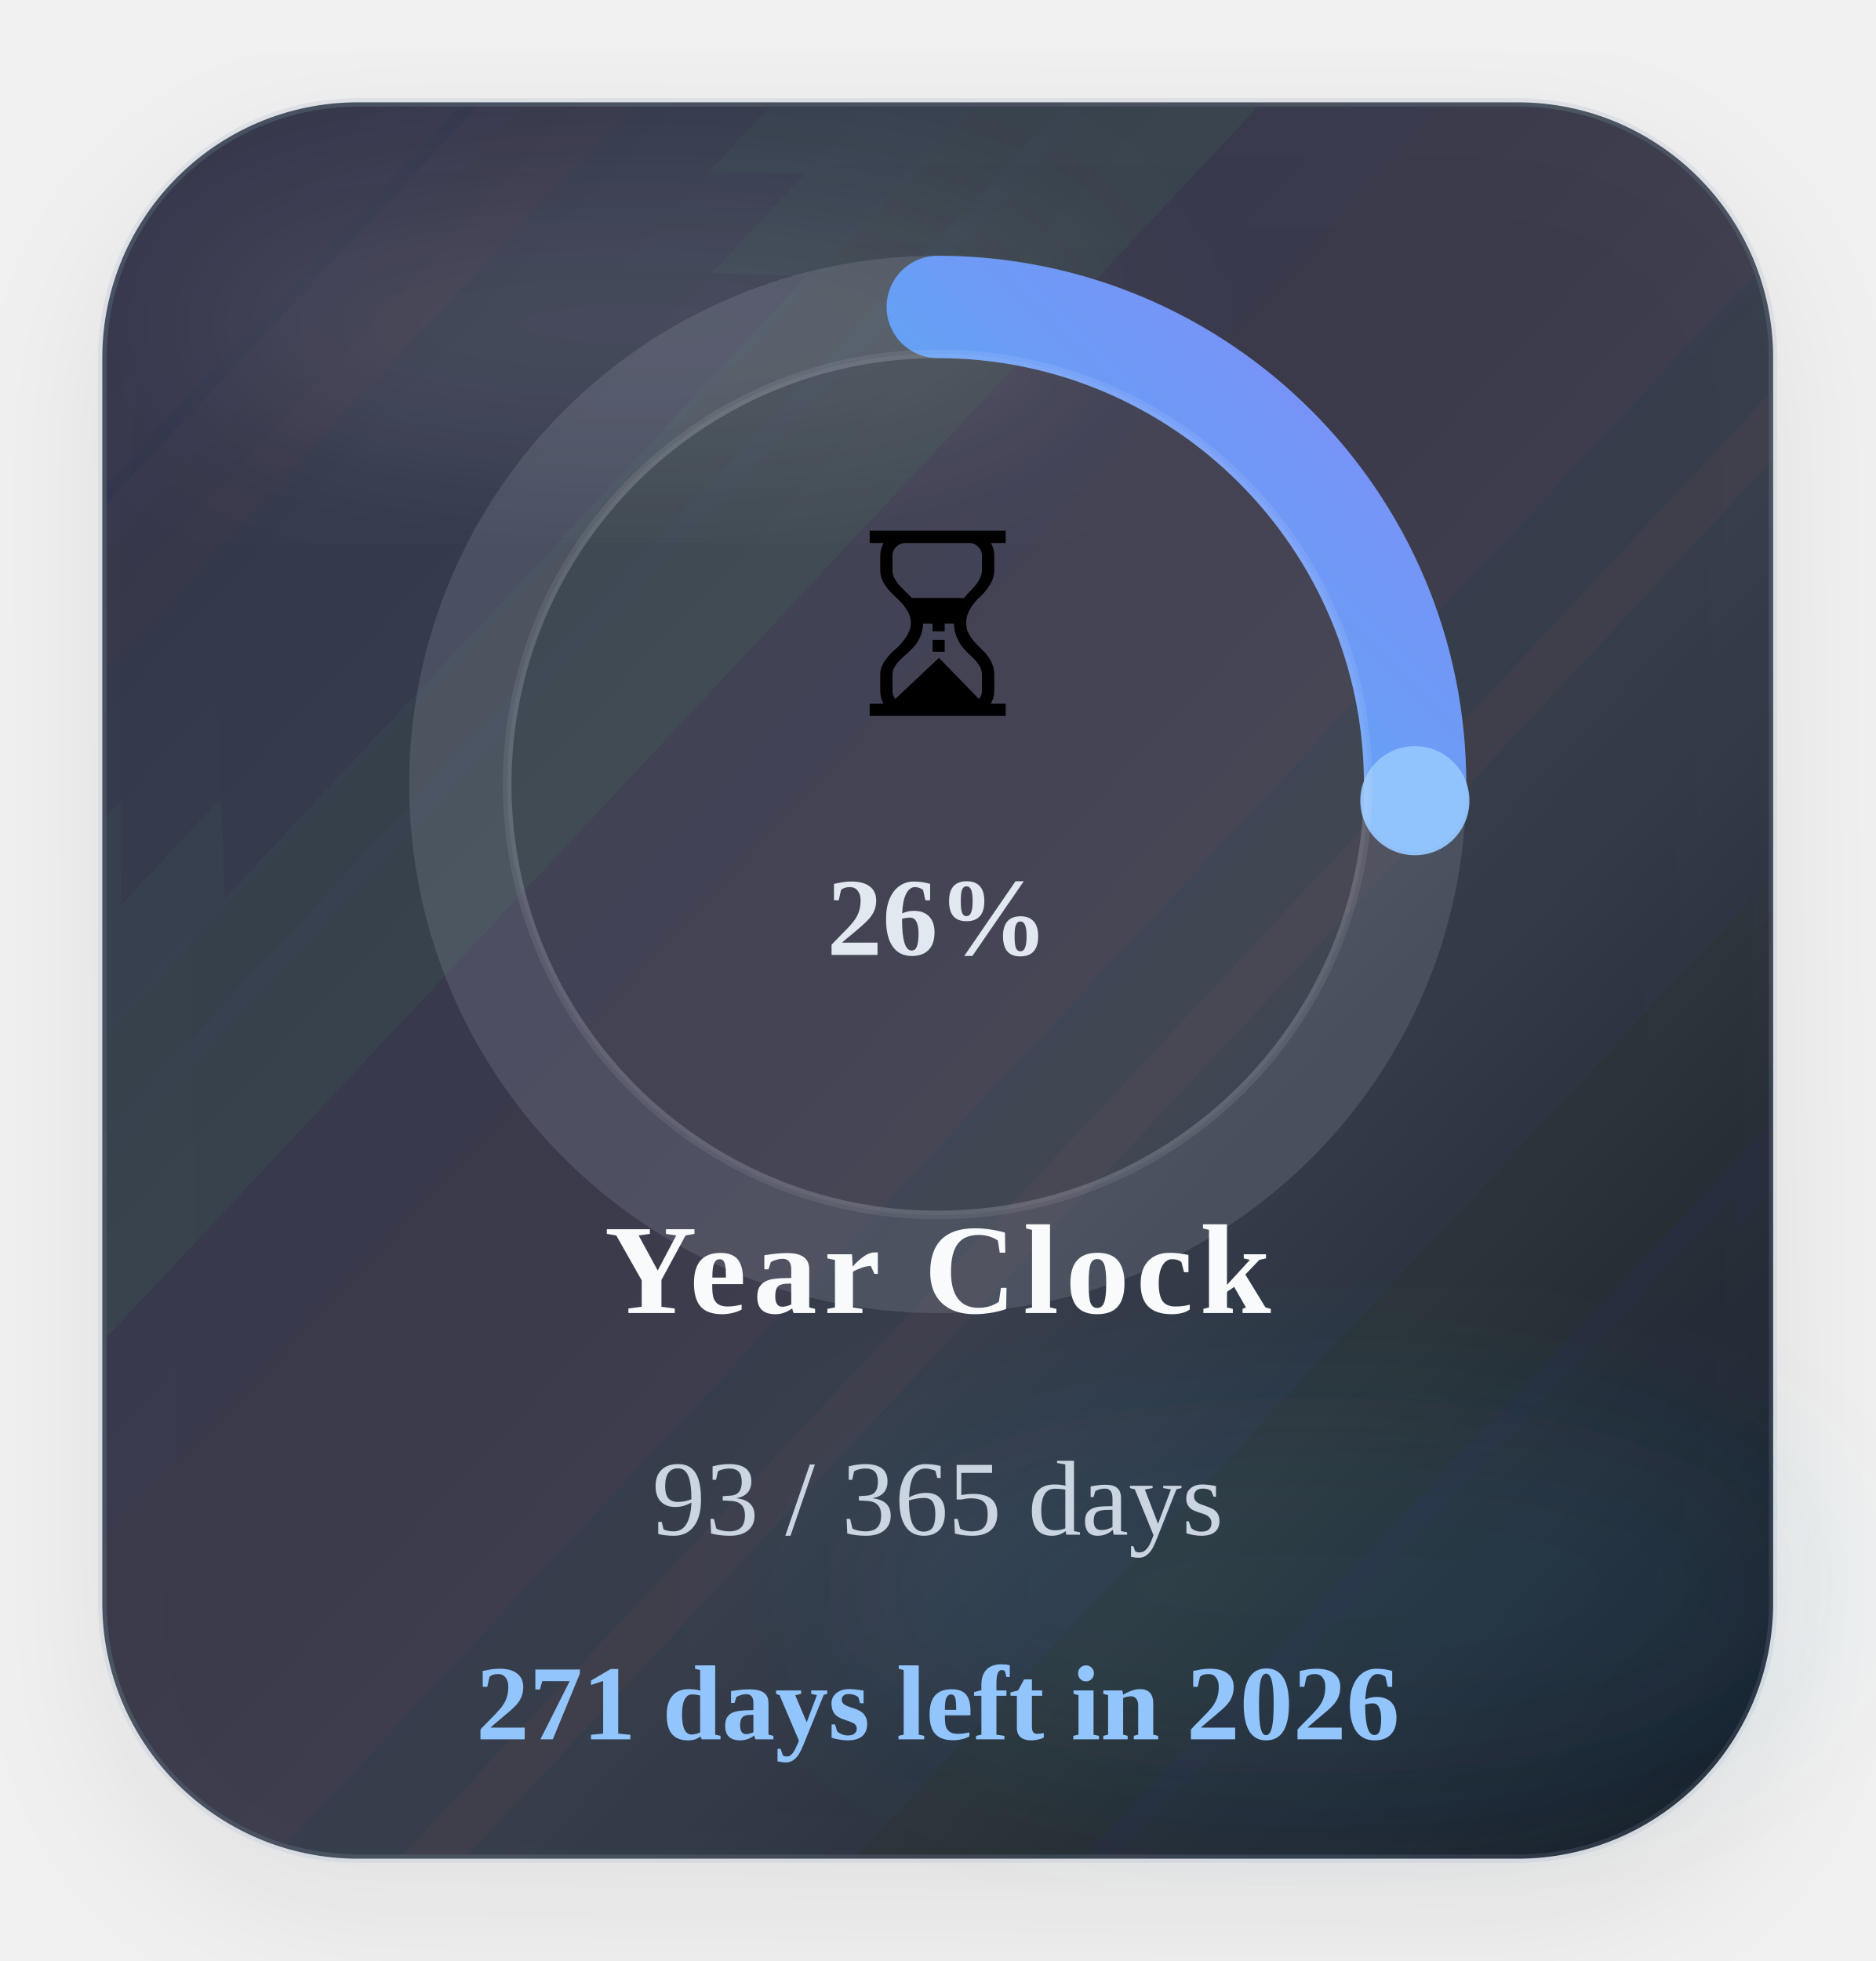
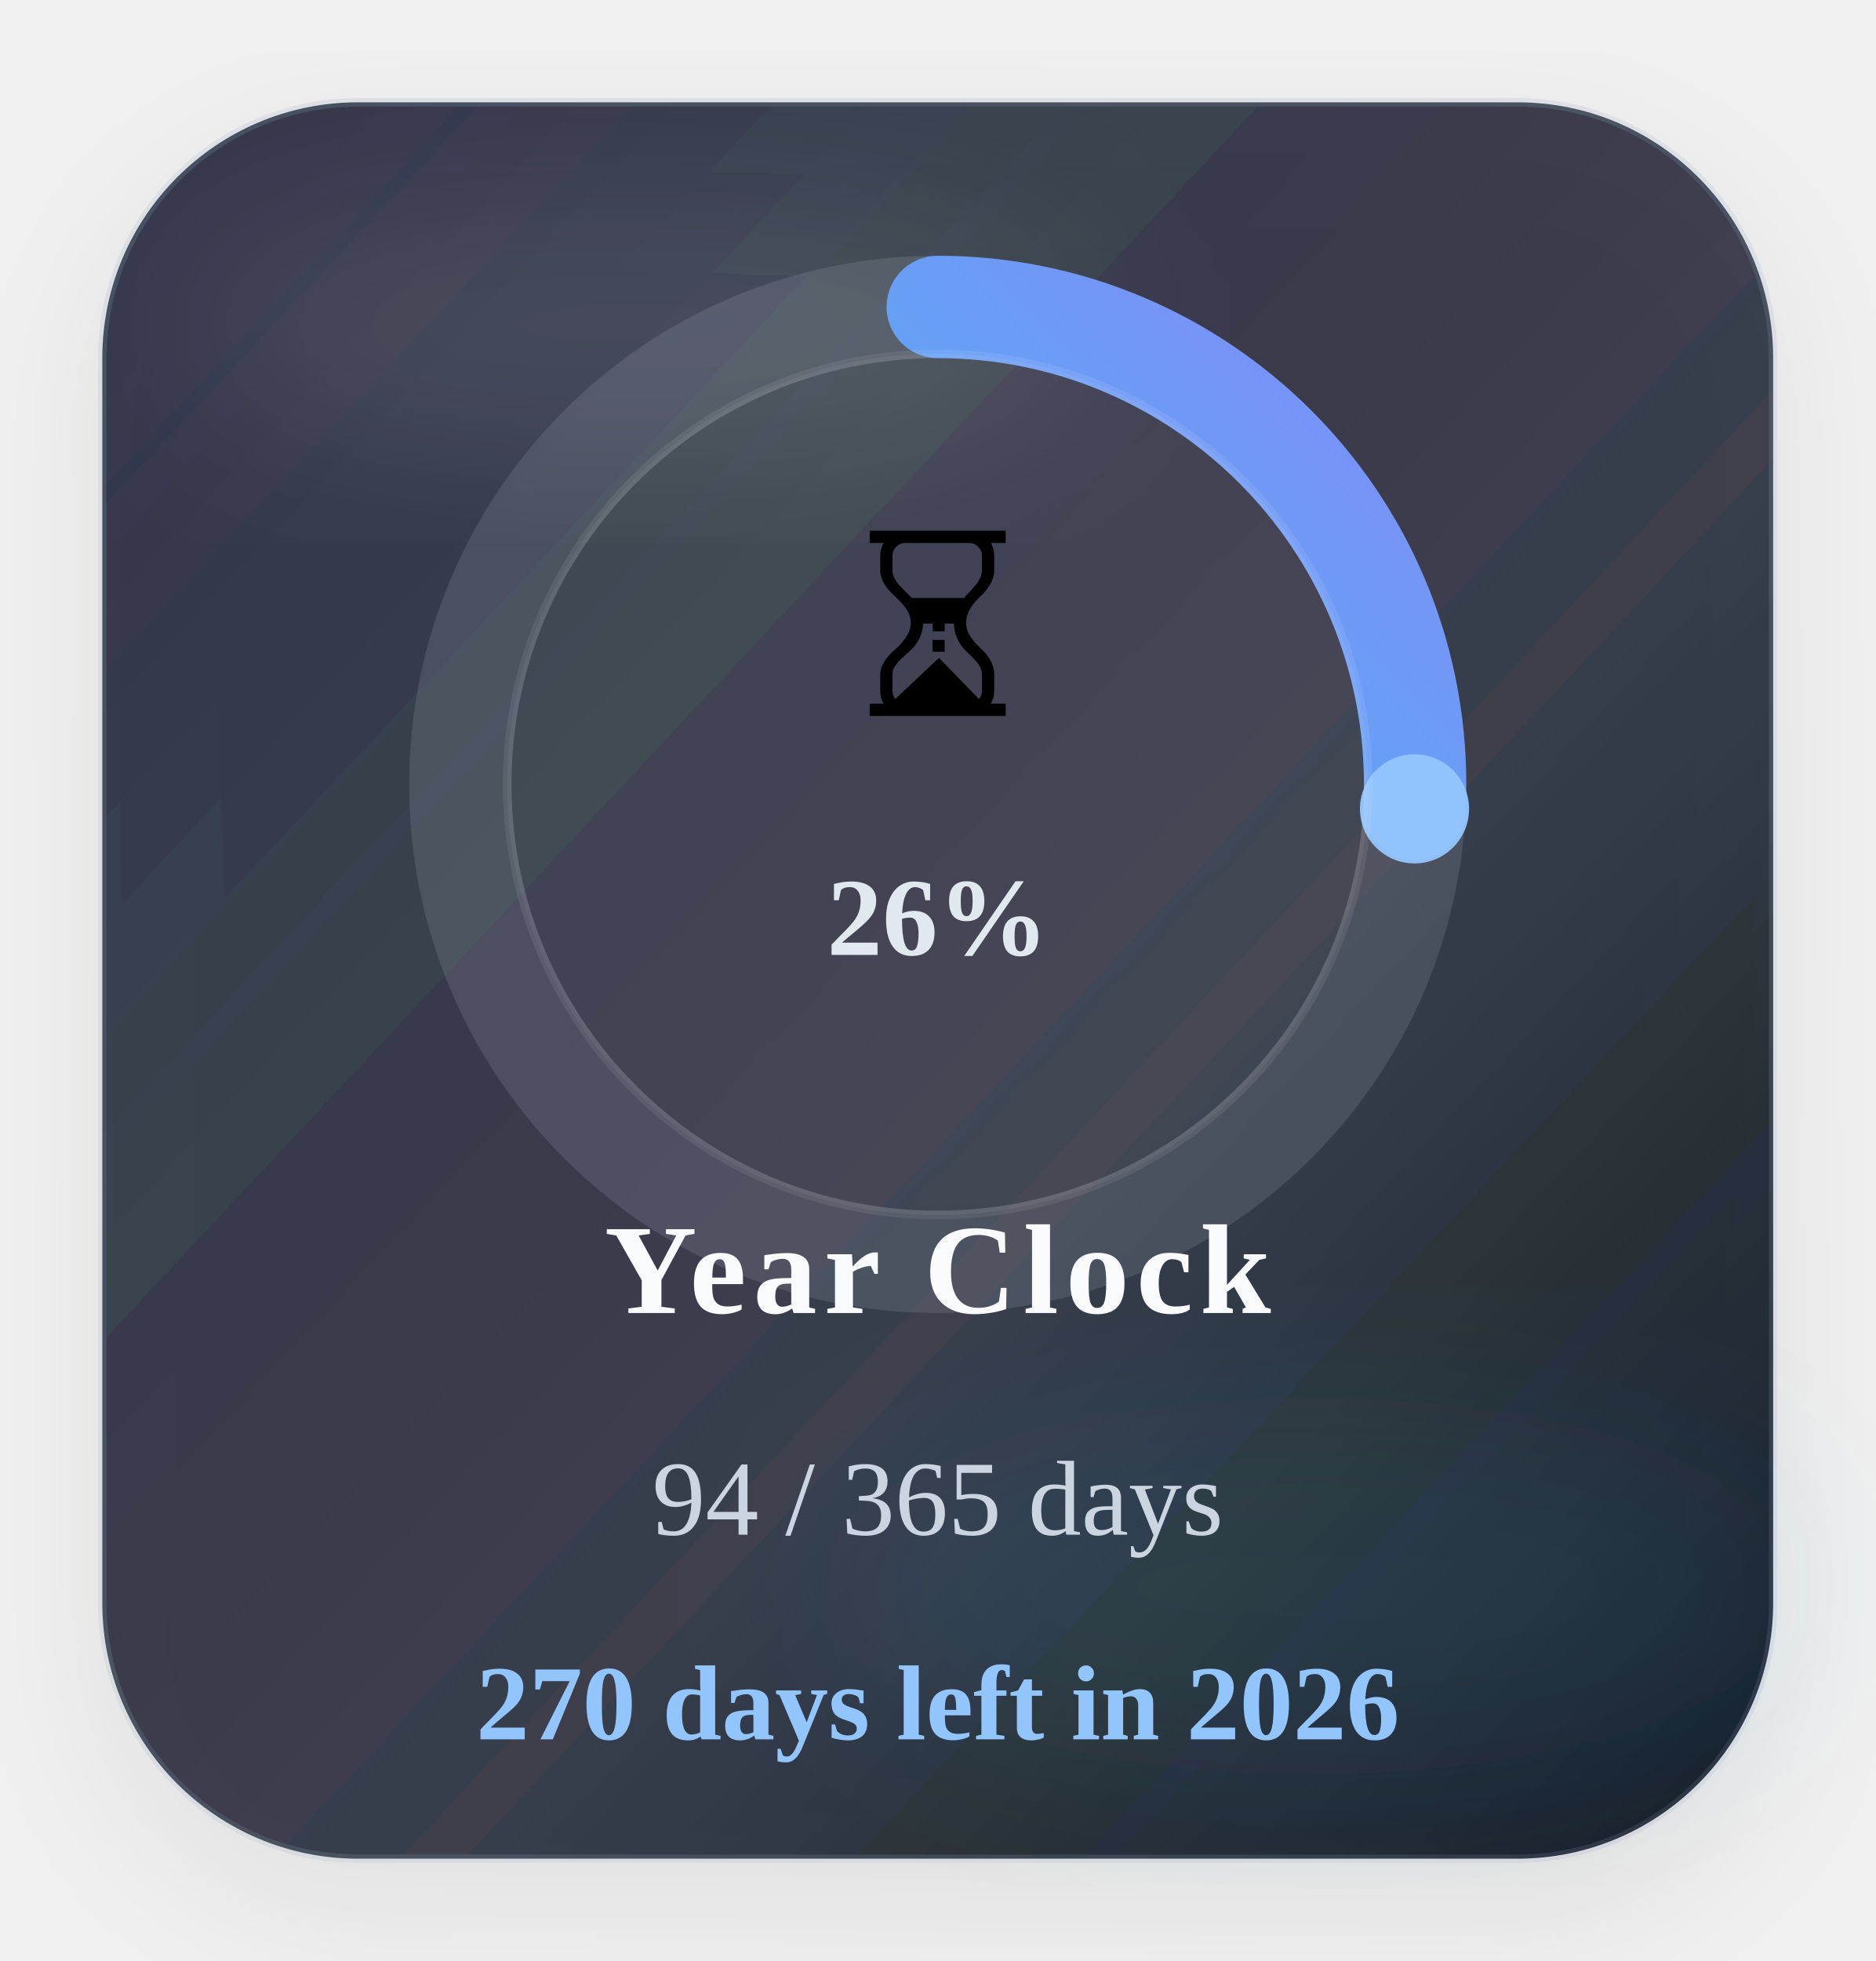
<svg xmlns="http://www.w3.org/2000/svg" width="220" height="230" viewBox="0 0 220 230" role="img" aria-label="Time progress for 2026">
  <defs>
    <linearGradient id="timeGradient" x1="0%" y1="0%" x2="100%" y2="100%">
      <stop offset="0%" stop-color="#22d3ee" />
      <stop offset="100%" stop-color="#818cf8" />
    </linearGradient>
    <linearGradient id="timeCard" x1="0%" y1="0%" x2="100%" y2="100%">
      <stop offset="0%" stop-color="#1c2537" stop-opacity="0.88" />
      <stop offset="60%" stop-color="#111827" stop-opacity="0.8" />
      <stop offset="100%" stop-color="#0b1220" stop-opacity="0.96" />
    </linearGradient>
    <filter id="timeShadow" x="-25%" y="-25%" width="150%" height="150%">
      <feDropShadow dx="0" dy="6" stdDeviation="8" flood-color="#020617" flood-opacity="0.08" />
    </filter>
    <filter id="timeBlur" x="-30%" y="-30%" width="160%" height="160%">
      <feGaussianBlur stdDeviation="10" />
    </filter>
  </defs>
  <rect x="12" y="12" width="196" height="206" rx="30" fill="url(#timeCard)" stroke="#94a3b8" stroke-opacity="0.18" filter="url(#timeShadow)" />
  <ellipse cx="74" cy="38" rx="54" ry="16" fill="#ffffff" fill-opacity="0.09" filter="url(#timeBlur)" />
  <ellipse cx="154" cy="186" rx="58" ry="22" fill="#38bdf8" fill-opacity="0.08" filter="url(#timeBlur)" />
  <circle class="ring-track" cx="110" cy="92" r="56" fill="none" stroke="#cbd5e1" stroke-opacity="0.14" stroke-width="12" />
-   <circle class="progress-ring" cx="110" cy="92" r="56" fill="none" stroke="url(#timeGradient)" stroke-width="12" stroke-linecap="round" stroke-dasharray="351.86" stroke-dashoffset="261.99" data-target-offset="261.99" data-ring-length="351.86" transform="rotate(-90 110 92)" />
-   <circle class="progress-endcap" cx="165.97" cy="93.91" r="6.4" fill="#93c5fd" fill-opacity="0.96" data-center-x="110" data-center-y="92" data-radius="56" data-target-angle="1.9527" />
+   <circle class="progress-ring" cx="110" cy="92" r="56" fill="none" stroke="url(#timeGradient)" stroke-width="12" stroke-linecap="round" stroke-dasharray="351.86" stroke-dashoffset="261.02" data-target-offset="261.02" data-ring-length="351.86" transform="rotate(-90 110 92)" />
+   <circle class="progress-endcap" cx="165.93" cy="94.87" r="6.4" fill="#93c5fd" fill-opacity="0.96" data-center-x="110" data-center-y="92" data-radius="56" data-target-angle="2.9390" />
  <circle class="ring-core" cx="110" cy="92" r="50.5" fill="#ffffff" fill-opacity="0.05" stroke="#ffffff" stroke-opacity="0.08" />
  <text class="progress-emoji" x="110" y="84" text-anchor="middle" font-size="30">⏳</text>
  <text class="progress-percent" x="110" y="112" text-anchor="middle" font-size="13" font-weight="700" fill="#e2e8f0">26%</text>
  <text class="progress-label" x="110" y="154" text-anchor="middle" font-size="15" font-weight="700" letter-spacing="0.8" fill="#f8fafc">Year Clock</text>
-   <text class="progress-value" x="110" y="180" text-anchor="middle" font-size="12.5" fill="#cbd5e1">93 / 365 days</text>
-   <text class="progress-status" data-status-state="remaining" x="110" y="204" text-anchor="middle" font-size="12.5" font-weight="700" fill="#93c5fd">271 days left in 2026</text>
+   <text class="progress-value" x="110" y="180" text-anchor="middle" font-size="12.5" fill="#cbd5e1">94 / 365 days</text>
+   <text class="progress-status" data-status-state="remaining" x="110" y="204" text-anchor="middle" font-size="12.5" font-weight="700" fill="#93c5fd">270 days left in 2026</text>
</svg>
